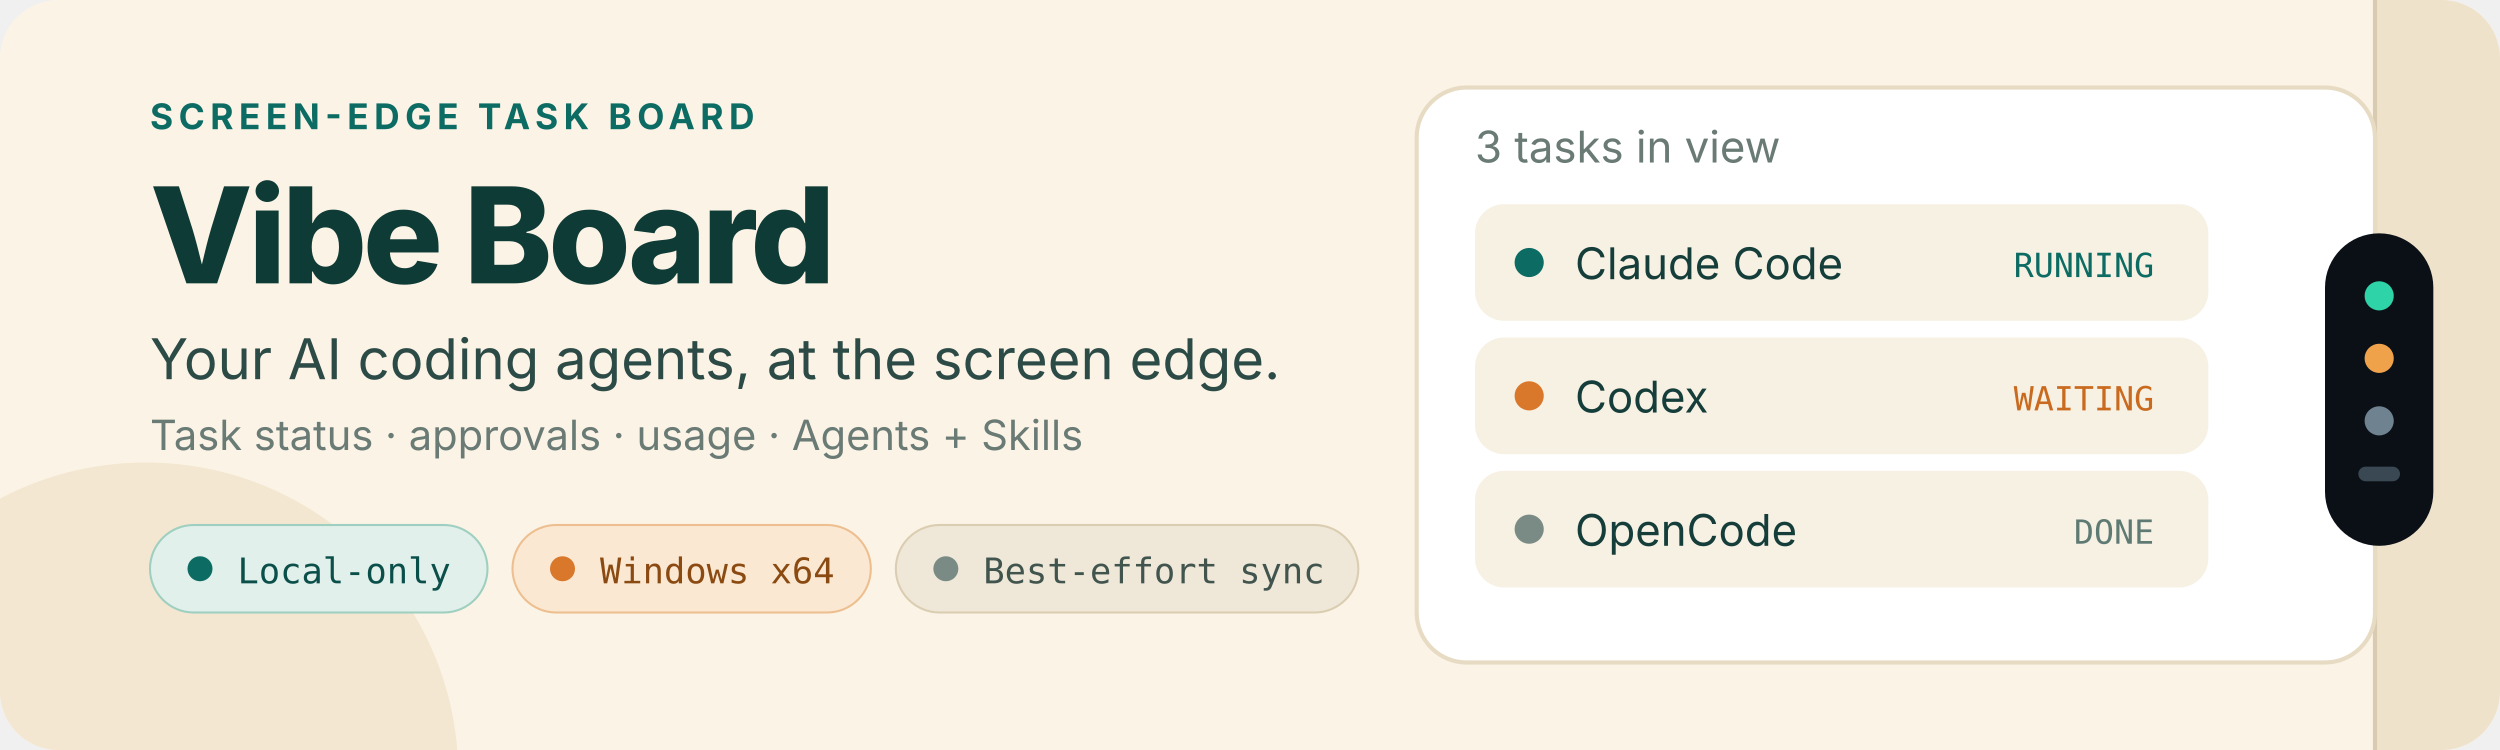
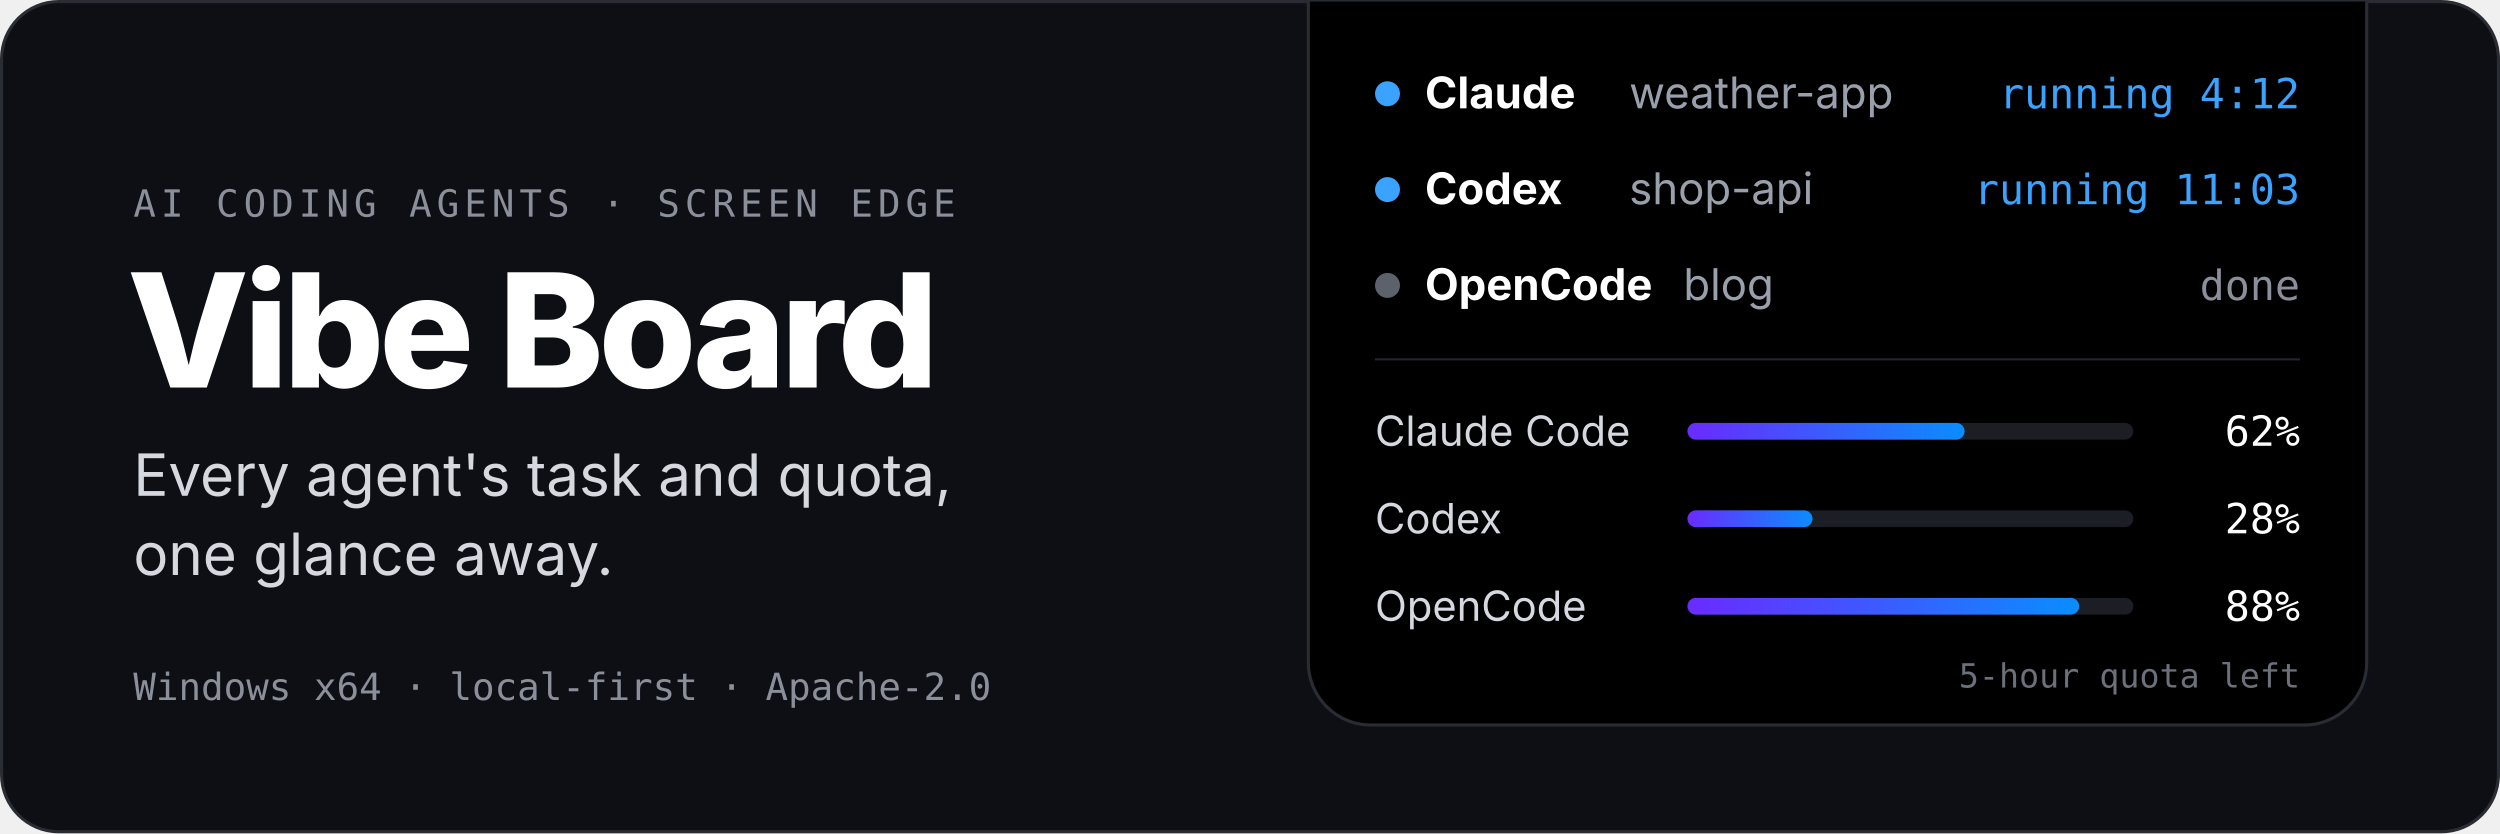
- <svg xmlns="http://www.w3.org/2000/svg" width="1200" height="360" viewBox="0 0 1200 360" role="img" aria-labelledby="title desc">
+ <svg xmlns="http://www.w3.org/2000/svg" width="1200" height="400" viewBox="0 0 1200 400" role="img" aria-labelledby="title desc">
  <defs>
-     <clipPath id="frame">
-       <rect width="1200" height="360" rx="28" />
-     </clipPath>
+     <linearGradient id="brand" x1="0" y1="0" x2="1" y2="0">
+       <stop offset="0" stop-color="#6A2BFF" />
+       <stop offset="1" stop-color="#0A8DFF" />
+     </linearGradient>
  </defs>
-   <g clip-path="url(#frame)">
-     <rect width="1200" height="360" fill="#FBF4E6" />
-     <circle cx="70" cy="372" r="150" fill="#F4E7D1" />
-     <path d="M1140 0 L1172 0 A28 28 0 0 1 1200 28 L1200 332 A28 28 0 0 1 1172 360 L1140 360 Z" fill="#EFE2CB" />
-     <path d="M1140 0 L1140 360" stroke="#D8CBB2" stroke-width="2" />
+   <rect x="0.75" y="0.75" width="1198.5" height="398.5" rx="27.5" fill="#0E0F14" stroke="#2A2C34" stroke-width="1.5" />
+   <g id="title-block" transform="translate(64 0)">
+     <text x="0" y="104" fill="#8A8F9A" font-family="ui-monospace,SFMono-Regular,Menlo,Consolas,monospace" font-size="18" letter-spacing="2.4">AI CODING AGENTS · SCREEN EDGE</text>
+     <text x="-3" y="186" fill="#FFFFFF" font-family="-apple-system,BlinkMacSystemFont,'Segoe UI','PingFang SC',sans-serif" font-size="76" font-weight="800" letter-spacing="-2.5">Vibe Board</text>
+     <text x="0" y="238" fill="#D5D8DE" font-family="-apple-system,BlinkMacSystemFont,'Segoe UI','PingFang SC',sans-serif" font-size="28">Every agent's task and quota,</text>
+     <text x="0" y="276" fill="#D5D8DE" font-family="-apple-system,BlinkMacSystemFont,'Segoe UI','PingFang SC',sans-serif" font-size="28">one glance away.</text>
+     <text x="0" y="336" fill="#8A8F9A" font-family="ui-monospace,SFMono-Regular,Menlo,Consolas,monospace" font-size="18">Windows x64 · local-first · Apache-2.0</text>
  </g>
-   <g transform="translate(72 62)">
-     <text x="0" y="0" fill="#0C6B63" font-family="-apple-system,BlinkMacSystemFont,'Segoe UI','PingFang SC',sans-serif" font-size="17" font-weight="700" letter-spacing="2.6">SCREEN-EDGE TASK BOARD</text>
-     <text x="0" y="74" fill="#0F3B36" font-family="-apple-system,BlinkMacSystemFont,'Segoe UI','PingFang SC',sans-serif" font-size="64" font-weight="800" letter-spacing="-2">Vibe Board</text>
-     <text x="0" y="120" fill="#2C4A46" font-family="-apple-system,BlinkMacSystemFont,'Segoe UI','PingFang SC',sans-serif" font-size="27">Your AI coding agents, at the screen edge.</text>
-     <text x="0" y="154" fill="#6A7A75" font-family="-apple-system,BlinkMacSystemFont,'Segoe UI','PingFang SC',sans-serif" font-size="20">Task status · approvals · usage · Agents + Skills</text>
-     <g transform="translate(0 190)">
-       <rect width="162" height="42" rx="21" fill="#E1F0EA" stroke="#9FCFC0" />
-       <circle cx="24" cy="21" r="6" fill="#0C6B63" />
-       <text x="42" y="28" fill="#0B4F4A" font-family="ui-monospace,SFMono-Regular,Menlo,monospace" font-size="17">Local-only</text>
-       <rect x="174" width="172" height="42" rx="21" fill="#FBE8D2" stroke="#EDBF90" />
-       <circle cx="198" cy="21" r="6" fill="#D9772A" />
-       <text x="216" y="28" fill="#8A4A12" font-family="ui-monospace,SFMono-Regular,Menlo,monospace" font-size="17">Windows x64</text>
-       <rect x="358" width="222" height="42" rx="21" fill="#EFE8D8" stroke="#DBCDB1" />
-       <circle cx="382" cy="21" r="6" fill="#7A8A84" />
-       <text x="400" y="28" fill="#41544E" font-family="ui-monospace,SFMono-Regular,Menlo,monospace" font-size="17">Best-effort sync</text>
+   <g id="island" transform="translate(628 0)">
+     <path d="M0 0 H508 V318 A30 30 0 0 1 478 348 H30 A30 30 0 0 1 0 318 Z" fill="#000000" stroke="#2A2C34" stroke-width="1.5" />
+     <g font-family="-apple-system,BlinkMacSystemFont,'Segoe UI','PingFang SC',sans-serif" font-size="21">
+       <g transform="translate(32 52)">
+         <circle cx="6" cy="-7" r="6" fill="#3AA2FF" />
+         <text x="24" y="0" fill="#FFFFFF" font-weight="700">Claude</text>
+         <text x="122" y="0" fill="#9AA0AB">weather-app</text>
+         <text x="444" y="0" text-anchor="end" fill="#3AA2FF" font-family="ui-monospace,SFMono-Regular,Menlo,Consolas,monospace" font-size="20">running 4:12</text>
+       </g>
+       <g transform="translate(32 98)">
+         <circle cx="6" cy="-7" r="6" fill="#3AA2FF" />
+         <text x="24" y="0" fill="#FFFFFF" font-weight="700">Codex</text>
+         <text x="122" y="0" fill="#9AA0AB">shop-api</text>
+         <text x="444" y="0" text-anchor="end" fill="#3AA2FF" font-family="ui-monospace,SFMono-Regular,Menlo,Consolas,monospace" font-size="20">running 11:03</text>
+       </g>
+       <g transform="translate(32 144)">
+         <circle cx="6" cy="-7" r="6" fill="#5C616C" />
+         <text x="24" y="0" fill="#FFFFFF" font-weight="700">OpenCode</text>
+         <text x="148" y="0" fill="#9AA0AB">blog</text>
+         <text x="444" y="0" text-anchor="end" fill="#8A8F9A" font-family="ui-monospace,SFMono-Regular,Menlo,Consolas,monospace" font-size="20">done</text>
+       </g>
    </g>
-   </g>
-   <g transform="translate(680 42)">
-     <rect x="0" y="0" width="460" height="276" rx="24" fill="#FFFFFF" stroke="#E7DBC3" stroke-width="2" />
-     <text x="28" y="36" fill="#6A7A75" font-family="-apple-system,BlinkMacSystemFont,'Segoe UI','PingFang SC',sans-serif" font-size="21">3 tasks in view</text>
-     <g transform="translate(28 56)">
-       <rect width="352" height="56" rx="14" fill="#F7F1E4" />
-       <circle cx="26" cy="28" r="7" fill="#0C6B63" />
-       <text x="48" y="36" fill="#153D39" font-family="-apple-system,BlinkMacSystemFont,'Segoe UI','PingFang SC',sans-serif" font-size="21">Claude Code</text>
-       <text x="326" y="35" text-anchor="end" fill="#0C6B63" font-family="ui-monospace,SFMono-Regular,Menlo,monospace" font-size="16">RUNNING</text>
+     <rect x="32" y="172" width="444" height="1" fill="#24262E" />
+     <g font-family="-apple-system,BlinkMacSystemFont,'Segoe UI','PingFang SC',sans-serif" font-size="20">
+       <g transform="translate(32 214)">
+         <text x="0" y="0" fill="#D5D8DE">Claude Code</text>
+         <rect x="150" y="-11" width="214" height="8" rx="4" fill="#1C1E25" />
+         <rect x="150" y="-11" width="133" height="8" rx="4" fill="url(#brand)" />
+         <text x="444" y="0" text-anchor="end" fill="#FFFFFF" font-family="ui-monospace,SFMono-Regular,Menlo,Consolas,monospace">62%</text>
+       </g>
+       <g transform="translate(32 256)">
+         <text x="0" y="0" fill="#D5D8DE">Codex</text>
+         <rect x="150" y="-11" width="214" height="8" rx="4" fill="#1C1E25" />
+         <rect x="150" y="-11" width="60" height="8" rx="4" fill="url(#brand)" />
+         <text x="444" y="0" text-anchor="end" fill="#FFFFFF" font-family="ui-monospace,SFMono-Regular,Menlo,Consolas,monospace">28%</text>
+       </g>
+       <g transform="translate(32 298)">
+         <text x="0" y="0" fill="#D5D8DE">OpenCode</text>
+         <rect x="150" y="-11" width="214" height="8" rx="4" fill="#1C1E25" />
+         <rect x="150" y="-11" width="188" height="8" rx="4" fill="url(#brand)" />
+         <text x="444" y="0" text-anchor="end" fill="#FFFFFF" font-family="ui-monospace,SFMono-Regular,Menlo,Consolas,monospace">88%</text>
+       </g>
    </g>
-     <g transform="translate(28 120)">
-       <rect width="352" height="56" rx="14" fill="#F7F1E4" />
-       <circle cx="26" cy="28" r="7" fill="#D9772A" />
-       <text x="48" y="36" fill="#153D39" font-family="-apple-system,BlinkMacSystemFont,'Segoe UI','PingFang SC',sans-serif" font-size="21">Codex</text>
-       <text x="326" y="35" text-anchor="end" fill="#C96A1E" font-family="ui-monospace,SFMono-Regular,Menlo,monospace" font-size="16">WAITING</text>
-     </g>
-     <g transform="translate(28 184)">
-       <rect width="352" height="56" rx="14" fill="#F7F1E4" />
-       <circle cx="26" cy="28" r="7" fill="#7A8A84" />
-       <text x="48" y="36" fill="#153D39" font-family="-apple-system,BlinkMacSystemFont,'Segoe UI','PingFang SC',sans-serif" font-size="21">OpenCode</text>
-       <text x="326" y="35" text-anchor="end" fill="#5E7A73" font-family="ui-monospace,SFMono-Regular,Menlo,monospace" font-size="16">DONE</text>
-     </g>
-     <rect x="436" y="70" width="52" height="150" rx="26" fill="#0B1017" />
-     <circle cx="462" cy="100" r="7" fill="#2FD3A8" />
-     <circle cx="462" cy="130" r="7" fill="#F0A24B" />
-     <circle cx="462" cy="160" r="7" fill="#6E8290" />
-     <rect x="452" y="182" width="20" height="7" rx="3.5" fill="#3A4854" />
+     <text x="476" y="330" text-anchor="end" fill="#6B707B" font-family="ui-monospace,SFMono-Regular,Menlo,Consolas,monospace" font-size="16">5-hour quota left</text>
  </g>
</svg>
